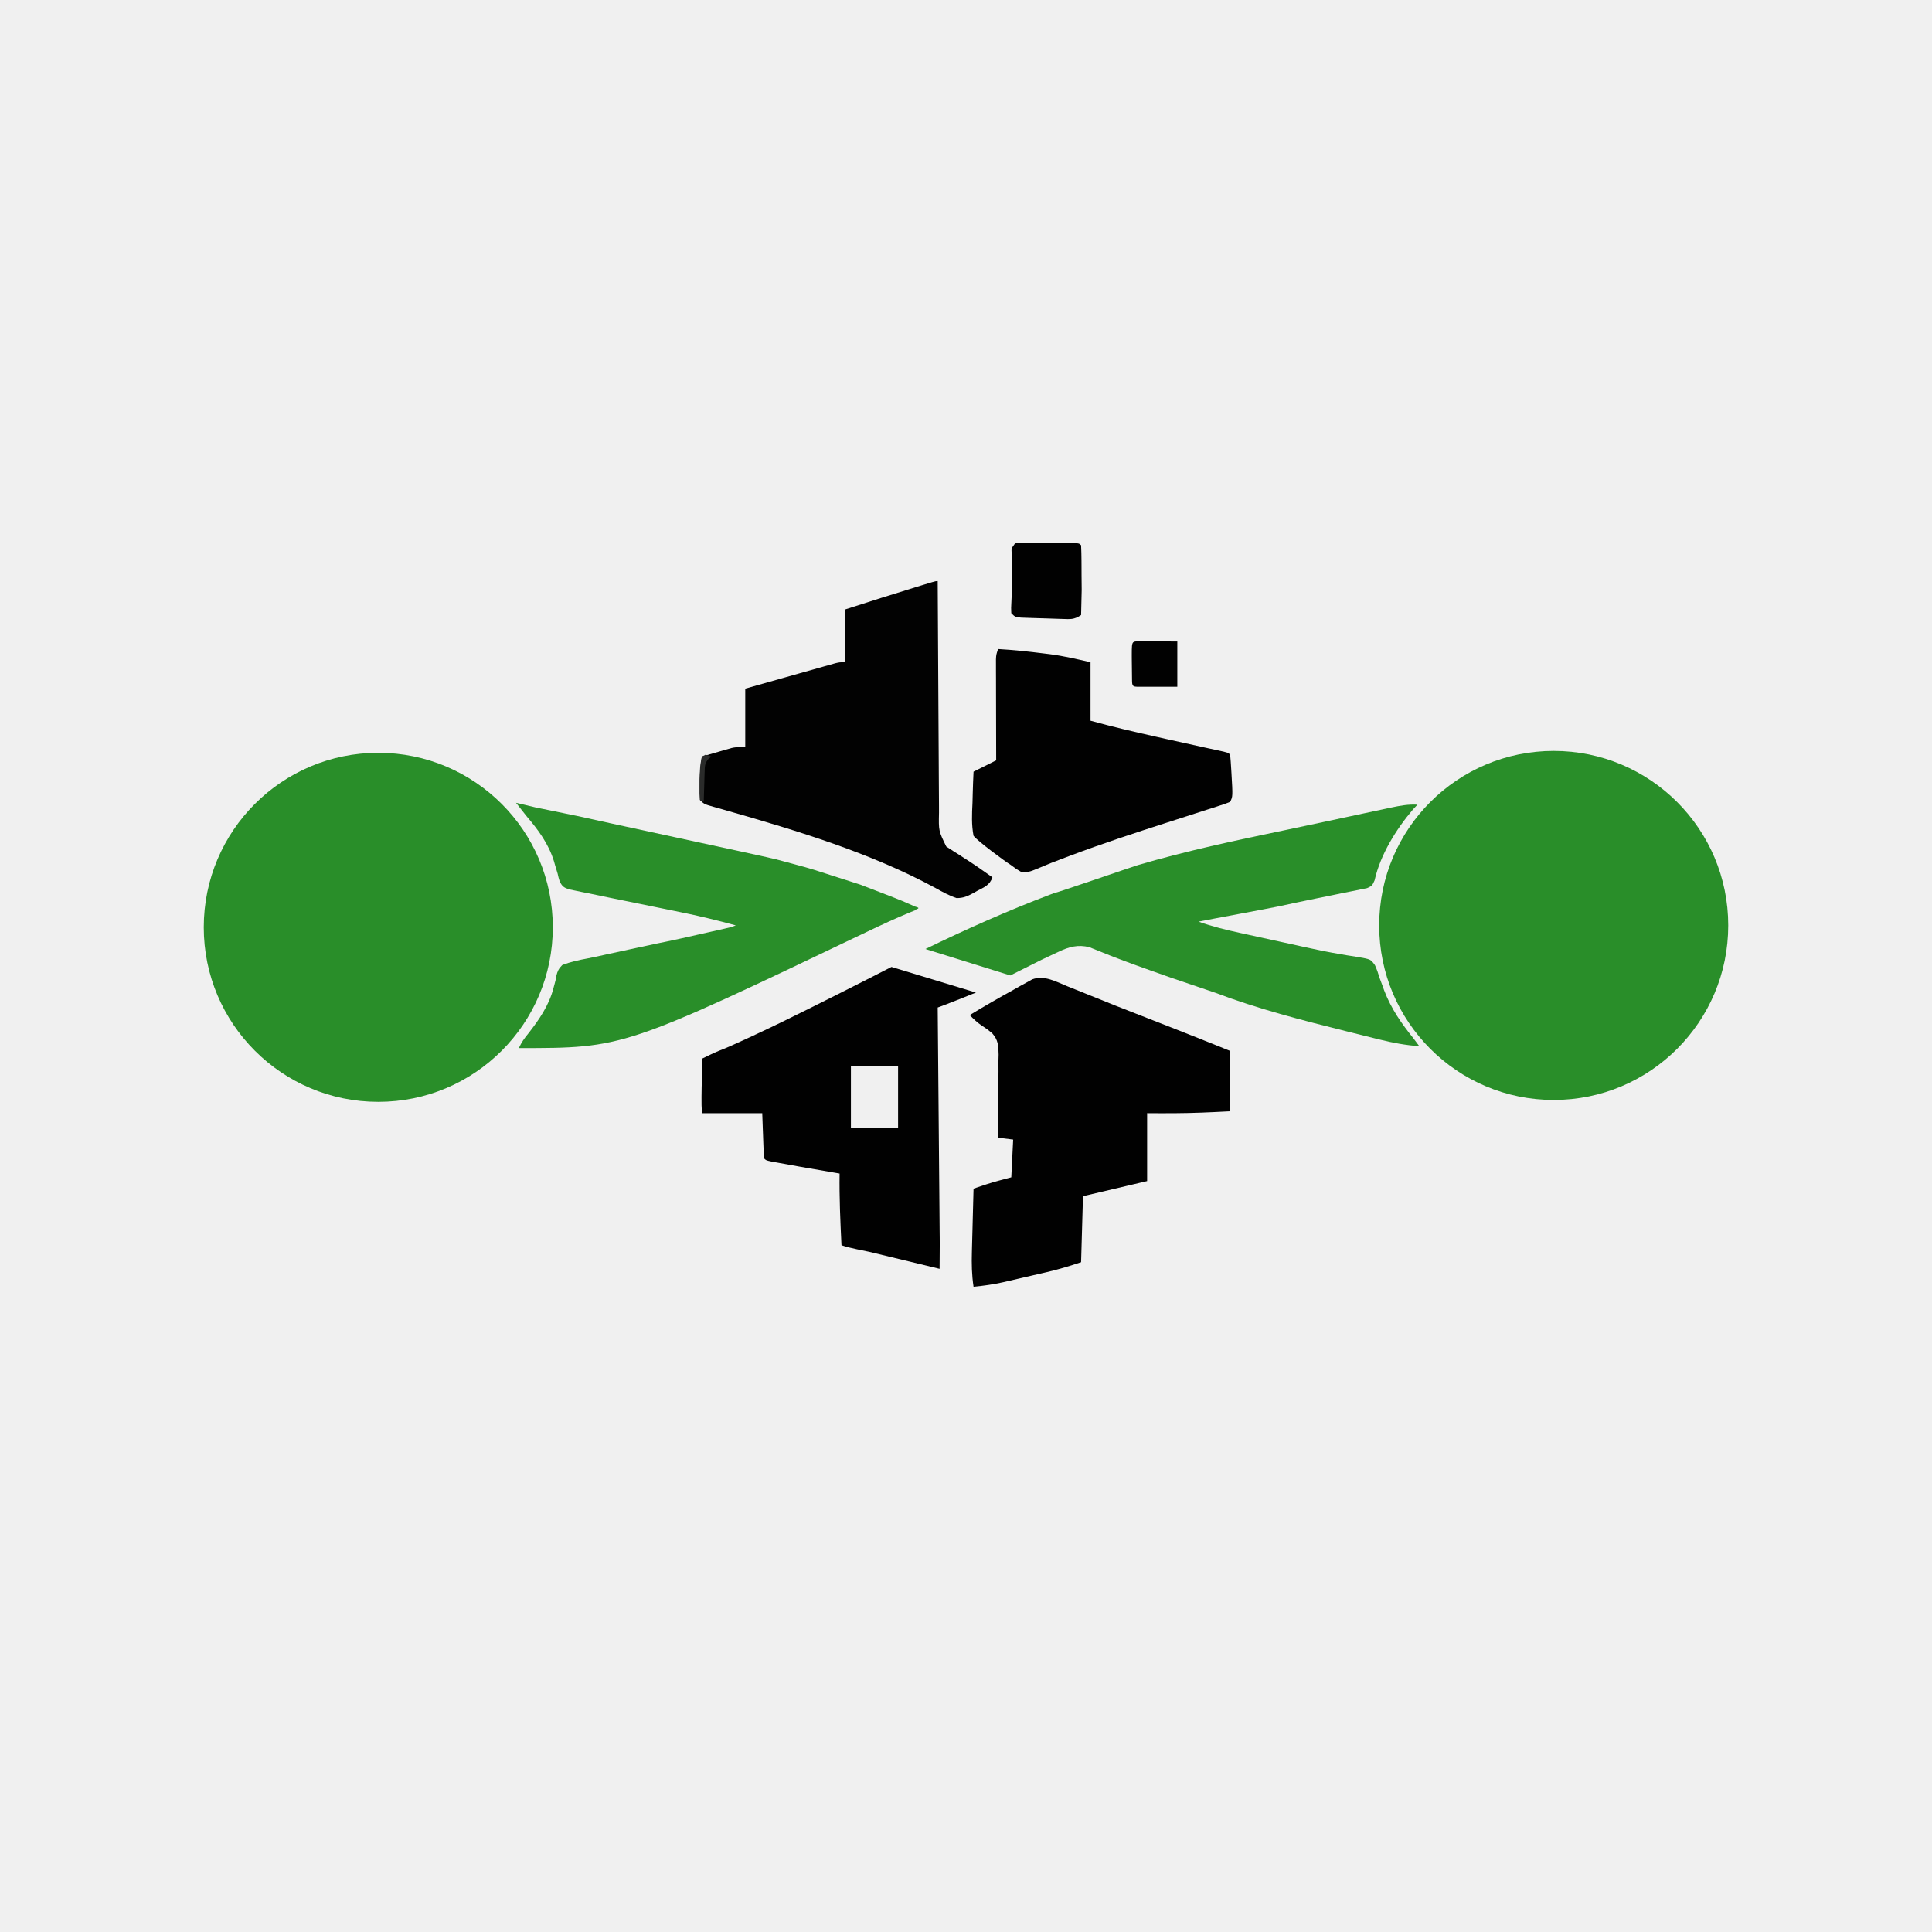
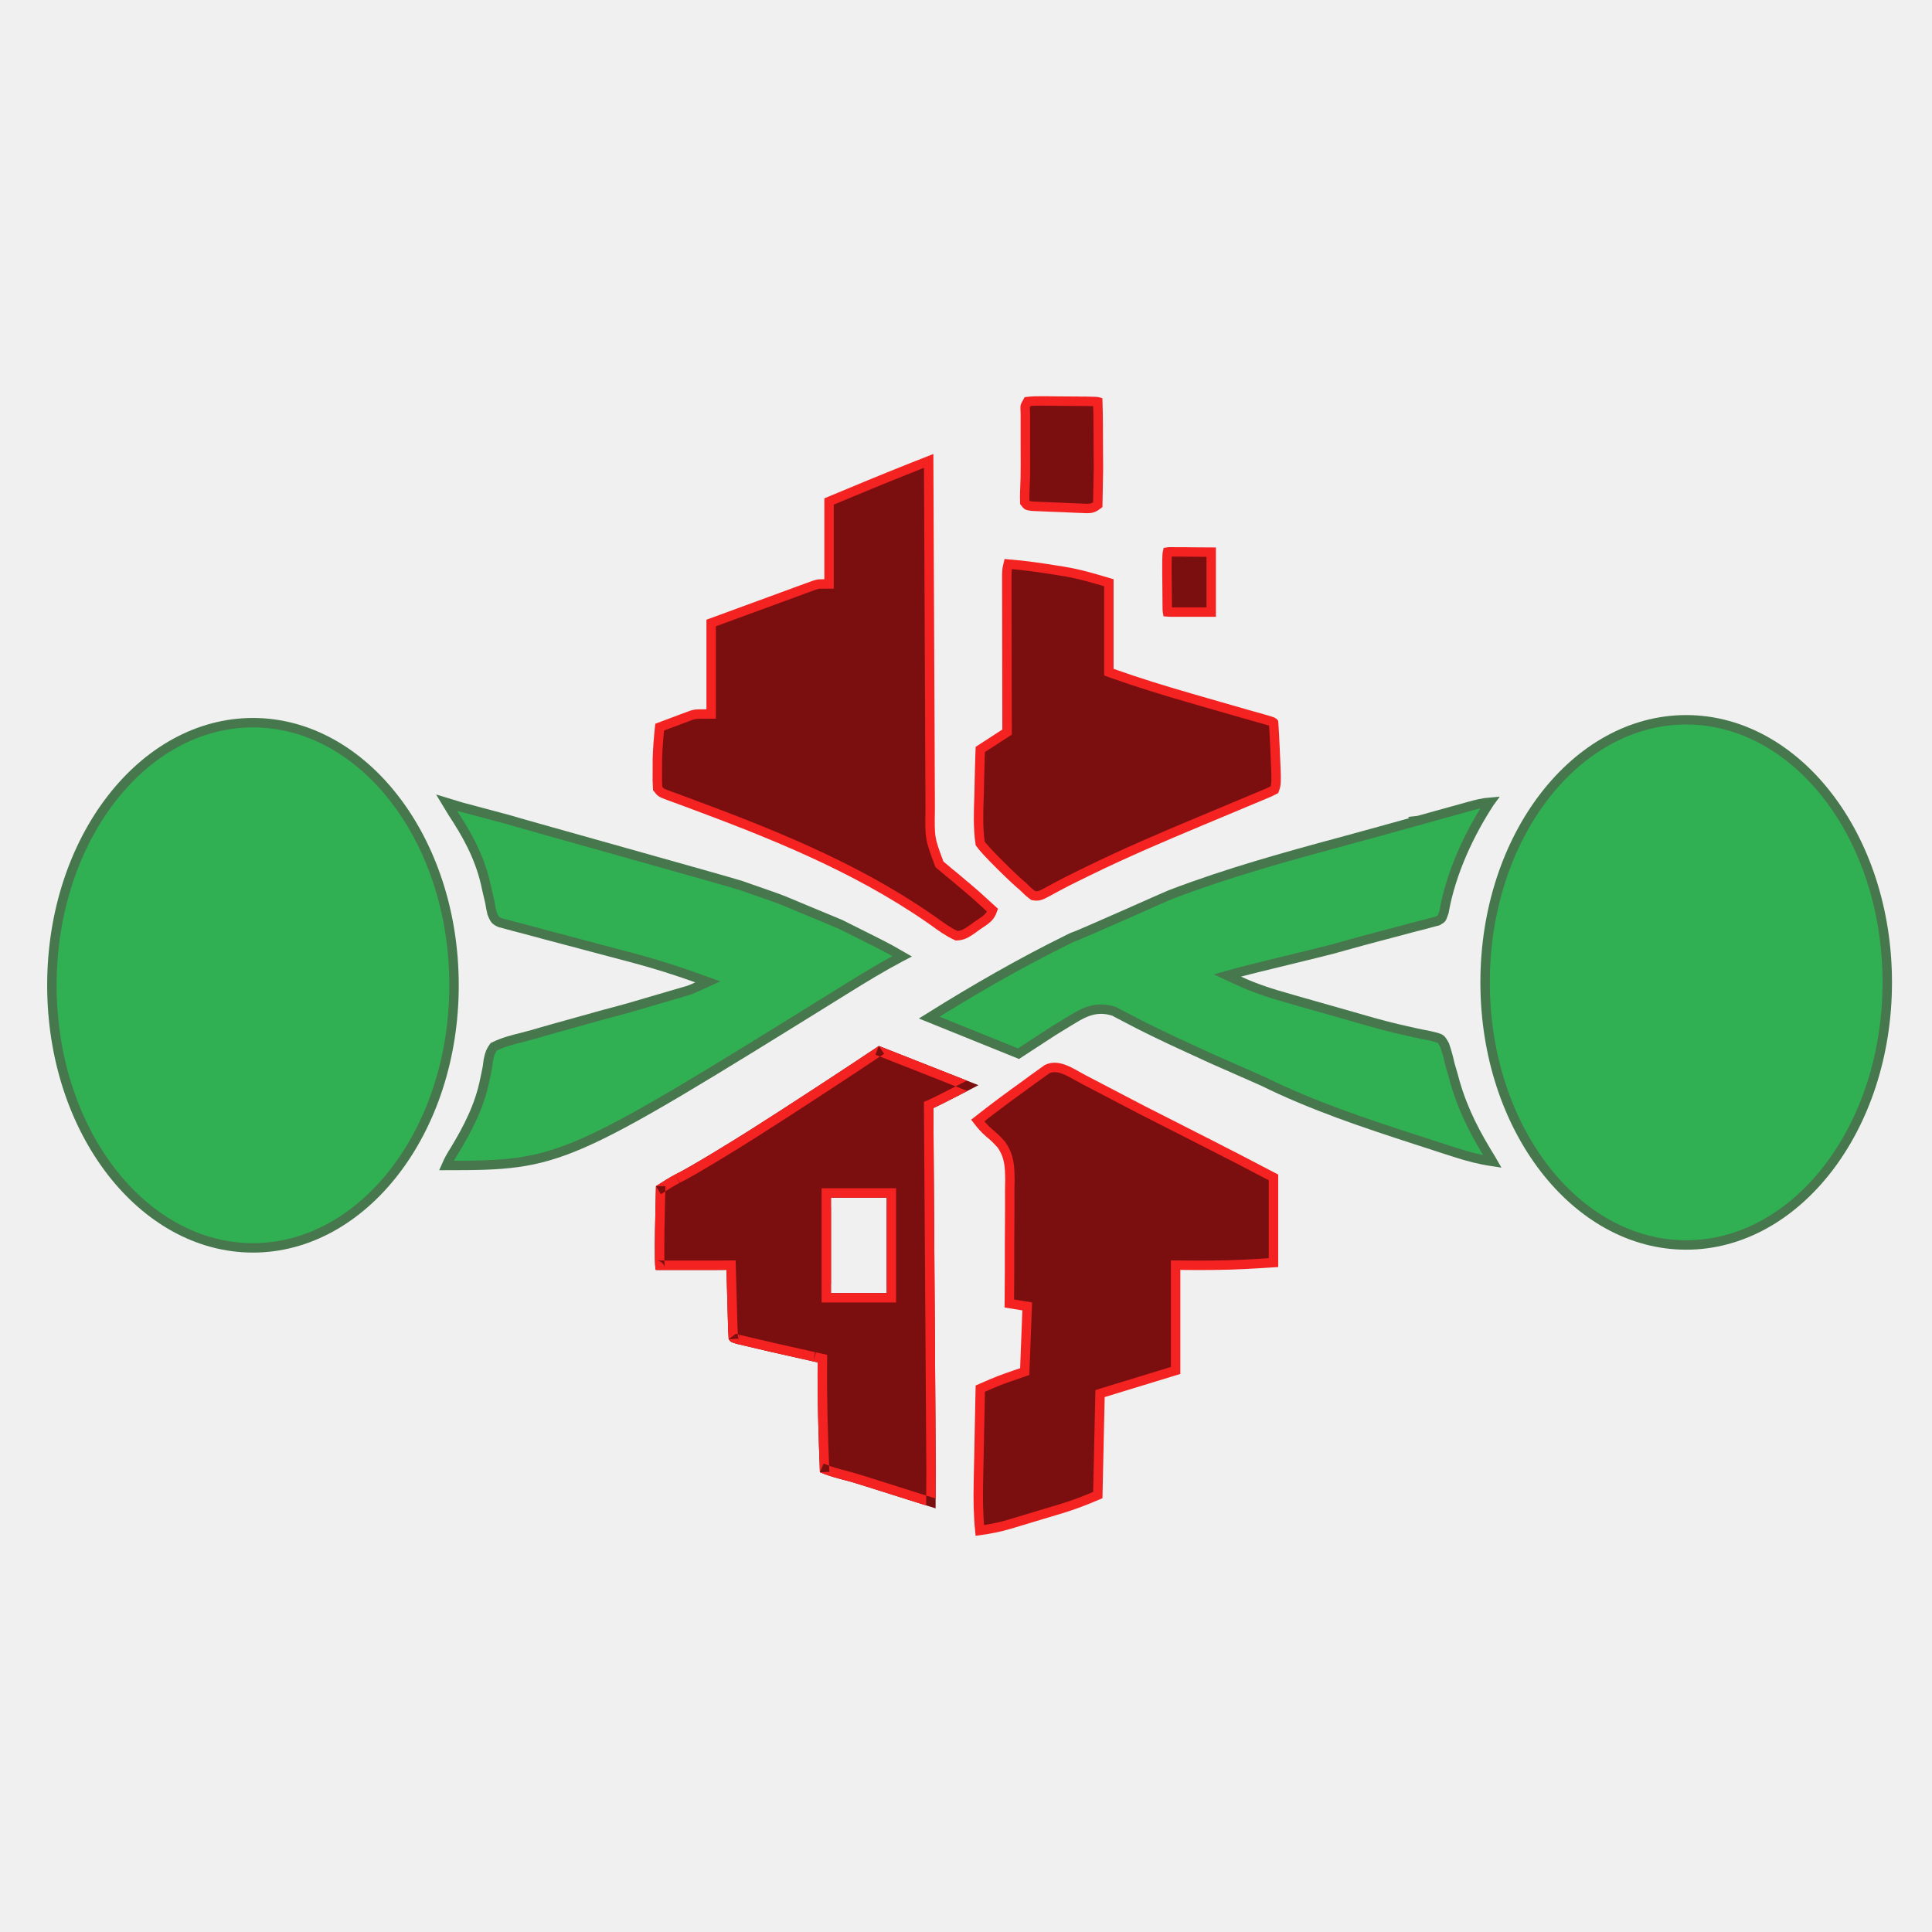
<svg xmlns="http://www.w3.org/2000/svg" width="1024" height="1024" viewBox="0 0 1024 1024" fill="none">
-   <g clip-path="url(#clip0_3_2)">
-     <path d="M497 308C497.005 309.011 497.005 309.011 497.01 310.042C497.091 326.451 497.183 342.86 497.288 359.269C497.338 367.205 497.384 375.14 497.422 383.075C497.455 389.993 497.495 396.911 497.543 403.829C497.568 407.491 497.59 411.152 497.603 414.814C497.619 418.906 497.649 422.997 497.681 427.088C497.683 428.297 497.686 429.506 497.688 430.752C497.477 440.359 497.477 440.359 501.537 448.693C502.133 449.073 502.73 449.453 503.344 449.844C504.009 450.282 504.674 450.721 505.359 451.173C506.066 451.611 506.772 452.049 507.5 452.5C508.948 453.444 510.396 454.388 511.844 455.332C512.551 455.784 513.259 456.236 513.988 456.702C516.71 458.458 519.357 460.315 522 462.188C522.784 462.738 523.568 463.288 524.375 463.855C524.911 464.233 525.448 464.611 526 465C524.584 469.247 521.562 470.26 517.813 472.25C517.152 472.626 516.491 473.003 515.811 473.391C512.698 475.062 510.602 475.998 507.027 476.008C502.979 474.66 499.458 472.714 495.75 470.625C461.444 452.034 422.593 440.295 385.159 429.608C383.985 429.272 383.985 429.272 382.787 428.928C381.292 428.502 379.796 428.081 378.298 427.667C373.22 426.22 373.22 426.22 371 424C370.77 420.805 370.77 420.805 370.813 416.875C370.819 415.594 370.825 414.312 370.832 412.992C371.003 408.928 371.44 405.025 372 401C374.894 400.159 377.79 399.327 380.688 398.5C381.912 398.142 381.912 398.142 383.162 397.777C383.958 397.552 384.754 397.326 385.574 397.094C386.302 396.884 387.03 396.675 387.78 396.459C390 396 390 396 395 396C395 385.77 395 375.54 395 365C402.065 363.003 409.13 361.008 416.198 359.019C418.603 358.341 421.007 357.662 423.411 356.981C426.863 356.005 430.316 355.033 433.77 354.062C434.848 353.756 435.926 353.45 437.037 353.135C438.038 352.854 439.038 352.574 440.07 352.285C440.951 352.036 441.833 351.788 442.741 351.531C445 351 445 351 448 351C448 341.76 448 332.52 448 323C460.646 318.928 473.292 314.872 486 311C486.99 310.698 487.98 310.395 489 310.084C489.908 309.809 490.815 309.533 491.75 309.25C492.549 309.008 493.348 308.765 494.172 308.516C496 308 496 308 497 308Z" fill="#020202" />
-     <path d="M568.435 523.829L565.641 522.711C559.661 520.279 553.496 516.706 547.091 519.076L544.078 520.754L540.719 522.596L537.25 524.562C529.403 528.885 521.647 533.332 514 538C516.066 540.197 518.027 542.018 520.536 543.706L520.536 543.706C523.231 545.462 523.231 545.462 525.834 547.595C529.091 551.212 529.199 554.239 529.285 558.987L529.195 562.375C529.22 566.001 529.233 569.622 529.182 573.248C529.144 575.763 529.124 578.279 529.122 580.795C529.141 587.545 529.121 594.292 529.029 601.042L529 603L537 604L536 624C531.547 625.184 527.091 626.316 522.71 627.749L520.295 628.559C518.863 629.039 517.431 629.519 516 630C515.86 635.083 515.724 640.166 515.596 645.25C515.544 647.333 515.491 649.417 515.438 651.5C515.353 654.556 515.269 657.612 515.193 660.669L515.121 663.594C514.937 669.864 515.059 675.79 516 682C521.344 681.487 526.501 680.779 531.735 679.591L534.094 679.039C535.801 678.646 537.508 678.253 539.215 677.859C541.86 677.241 544.505 676.624 547.153 676.017C548.898 675.617 550.642 675.216 552.386 674.812L554.906 674.227C561.097 672.809 566.94 671.02 573 669L574 634L608 626V590C617.739 590.071 627.445 590.082 637.177 589.691L640.125 589.562L643.014 589.444L645.695 589.316C648.241 589.197 645.695 589.316 652 589V557C650.927 556.575 635.237 550.26 634.195 549.848L630.738 548.494C628.338 547.543 625.936 546.592 623.535 545.643C621.785 544.957 593.18 533.766 591.465 533.094C589.652 532.358 587.838 531.627 586.022 530.9C583.096 529.729 580.173 528.553 577.25 527.375C574.313 526.189 571.376 525.005 568.435 523.829Z" fill="#010101" />
-     <circle cx="823.5" cy="490.5" r="92.5" fill="#298E29" />
-     <circle cx="200.5" cy="491.5" r="92.5" fill="#298E29" />
-     <path d="M728.567 466.603C731.615 453.051 739.919 439.609 748.827 429.125L751.265 426.5C746.408 426.21 742.045 427.032 737.324 428.023L734.179 428.703C730.669 429.445 727.16 430.19 723.652 430.942C721.129 431.484 718.606 432.024 716.083 432.562L714.398 432.921L714.371 432.927C710.352 433.784 706.332 434.64 702.314 435.501C695.104 437.045 687.894 438.582 680.675 440.085C654.575 445.507 628.636 451.014 603.05 458.539C599.834 459.493 561.709 472.728 558.435 473.458L556.515 474.187C534.009 482.72 512.097 492.497 490.5 503L535.5 517C537.061 516.275 550.517 509.415 552.077 508.687C554.32 507.623 556.562 506.559 558.813 505.513L560.909 504.543C566.484 501.856 571.262 500.503 577.447 502.044L579.347 502.828L581.622 503.736C590.855 507.549 600.228 510.972 609.642 514.306C611.183 514.849 612.724 515.393 614.265 515.937L614.326 515.96L614.333 515.962C616.549 516.75 618.764 517.538 620.982 518.32C621.694 518.571 643.441 525.932 644.132 526.175C666.666 534.732 690.202 540.757 713.565 546.58L717.265 547.5C720.786 548.385 724.307 549.269 727.832 550.14L731.077 550.937C738.141 552.702 744.995 553.979 752.265 554.5C751.268 553.164 750.267 551.831 749.265 550.5C742.793 542.446 737.347 534.648 733.64 524.937L732.538 521.871L731.265 518.5C730.567 516.08 729.783 513.848 728.744 511.552C726.498 508.437 726.498 508.437 719.928 507.268C717.857 506.982 715.791 506.657 713.731 506.301L710.377 505.712C704.253 504.698 698.206 503.457 692.145 502.122C689.594 501.554 687.042 500.991 684.49 500.432L680.622 499.586C676.693 498.723 672.764 497.86 668.833 497.006C666.209 496.436 663.586 495.862 660.963 495.287L657.206 494.461C649.723 492.84 642.482 491.071 635.265 488.5C639.991 487.487 672.718 481.472 677.444 480.457C684.027 479.039 690.61 477.622 697.211 476.291C700.706 475.59 704.2 474.882 707.69 474.158C709.256 473.832 710.823 473.509 712.39 473.187L712.47 473.172L712.473 473.172C714.663 472.75 716.853 472.33 719.036 471.872L721.022 471.449L724.558 470.741C727.265 469.5 727.265 469.5 728.567 466.603Z" fill="#298E29" />
-     <path d="M283.679 427.91C282.646 427.702 274.502 425.702 273.5 425.5C274.827 427.172 277.662 430.837 279 432.5C285.24 439.789 290.772 447.243 293.628 456.546L294.246 458.715C294.69 460.163 295.129 461.612 295.562 463.062C296.03 465.157 296.03 465.157 296.629 467.129C297.956 469.761 298.73 470.407 301.565 471.38L304.74 472.023L308.29 472.765L312 473.5C315.563 474.246 319.126 474.992 322.693 475.719C324.641 476.114 326.589 476.51 328.537 476.907C334.198 478.066 339.86 479.224 345.523 480.374C349.06 481.092 352.596 481.811 356.131 482.535C357.491 482.814 358.851 483.093 360.211 483.371C370.257 485.399 380.127 487.765 390 490.5C387.008 491.546 387.008 491.546 383.893 492.24L380.102 493.094C378.721 493.405 377.341 493.716 375.961 494.027C373.793 494.514 371.625 495 369.457 495.489C364.162 496.684 358.875 497.921 353.553 498.993C349.935 499.711 349.935 499.711 338.189 502.236C336.522 502.595 334.855 502.954 333.188 503.312C329.149 504.175 325.109 505.031 321.079 505.931C317.943 506.636 314.813 507.345 311.656 507.947C306.958 508.825 302.453 509.738 298 511.5C296.119 513.384 295.534 514.629 294.867 517.186C294.528 519.403 294.528 519.403 293.912 521.65L293.277 523.961C290.994 532.786 285.696 540.514 280.125 547.625C278.006 550.158 276.378 552.491 275 555.5C330.585 555.5 330.585 555.5 459.454 493.914C467.211 490.197 474.96 486.585 482.927 483.332L485 482.5C485 481.82 489 481.5 485 480.5C483.424 479.803 481.847 479.106 480.268 478.416L478.312 477.562C475.889 476.487 458.542 469.889 456.074 468.909L454.119 468.279L452.076 467.622C450.609 467.149 449.142 466.678 447.675 466.209C445.304 465.453 442.933 464.696 440.562 463.938C438.196 463.173 435.83 462.409 433.461 461.655L431.191 460.934C426.965 459.555 415.5 456.643 411.5 455.5C408 454.5 309.568 433.421 306.035 432.502C304.047 432.095 302.059 431.687 300.072 431.277C296.896 430.62 293.719 429.967 290.541 429.318L287.035 428.605L283.679 427.91Z" fill="#298E29" />
-     <path d="M553.5 346.375C545.345 345.345 537.209 344.457 529 344C528 347 528 347 527.88 349.487L527.887 352.481L527.887 355.878L527.902 359.543C527.907 363.413 527.912 367.282 527.925 371.152C527.936 374.518 527.943 377.885 527.948 381.251C527.957 386.803 527.968 392.355 527.984 397.907L528 403L516 409C515.814 412.915 515.659 416.826 515.561 420.744C515.524 422.35 515.483 423.956 515.438 425.562L515.436 425.597C515.147 431.508 514.871 437.163 516 443C518.003 445.718 532.932 456.776 535.813 458.5C538.395 460.469 538.395 460.469 541 462C544.391 462.577 546.058 461.975 549.261 460.631L549.262 460.631C557.163 457.333 557.163 457.333 565.176 454.31L567.223 453.539C584.047 447.199 601.083 441.592 618.198 436.094L618.349 436.046C623.601 434.359 628.852 432.673 634.099 430.971C636.219 430.282 638.34 429.596 640.464 428.919L642.492 428.273L646.244 427.056C649.552 425.995 649.552 425.995 652 425C653.419 422.162 653.419 422.162 652.693 409.746L652.563 407.625C652.424 405.072 652.24 402.547 652 400C650.888 398.888 650.888 398.888 645.539 397.719C643.947 397.379 642.356 397.035 640.765 396.688L638.236 396.137C628.079 393.913 628.079 393.913 617.932 391.645C616.225 391.263 614.519 390.881 612.813 390.5C601.132 387.907 589.54 385.168 578 382V351C570.601 349.292 563.771 347.685 556.336 346.72L553.5 346.375Z" fill="#010101" />
-     <path d="M545.598 287.672C542.986 287.628 540.613 287.72 538 288C536 291 536 290 536.229 294C536.157 295.331 536.298 313.872 536.229 315.164L536.059 318.891C535.881 322.298 535.881 322.298 536 325C538 327 538 327 541.117 327.351L545.09 327.484C546.528 327.534 547.966 327.582 549.404 327.629C551.674 327.688 553.943 327.75 556.212 327.833C557.692 327.889 559.172 327.94 560.652 327.985L562.777 328.047C567.294 328.183 569.213 328.525 573 326C572.996 324.325 573.319 314.396 573.313 312.721C573.281 310.072 573.25 307.423 573.24 304.774C573.236 303.046 573.23 301.319 573.22 299.591L573.203 297.121C573.189 294.404 573.126 291.716 573 289C571.883 287.883 571.883 287.883 566.754 287.81L564.535 287.797C562.998 287.785 561.461 287.775 559.924 287.766C557.49 287.76 555.056 287.75 552.622 287.719C551.038 287.698 549.453 287.684 547.869 287.678L545.598 287.672Z" fill="#010101" />
-     <path fill-rule="evenodd" clip-rule="evenodd" d="M603.225 339.886L606.129 339.902L608.951 339.91L612.562 339.938L624 340V364C614.579 364 606.5 364 603.5 364C600.5 364 600.001 363.831 600 360.5C599.999 357.119 599.873 350.171 599.875 349.75L599.863 347.242C599.871 342.741 599.873 341.06 600.698 340.39C601.19 339.99 601.974 339.95 603.225 339.886Z" fill="#010101" />
-     <path d="M374 400C374.99 400.33 375.98 400.66 377 401C376.516 401.394 376.031 401.788 375.532 402.195C373.558 404.521 373.58 405.864 373.488 408.887C373.435 410.293 373.435 410.293 373.381 411.729C373.358 412.705 373.336 413.681 373.313 414.688C373.278 415.676 373.244 416.664 373.209 417.682C373.127 420.121 373.057 422.56 373 425C372.34 424.67 371.68 424.34 371 424C370.801 406.996 370.801 406.996 372 401C372.66 400.67 373.32 400.34 374 400Z" fill="#2A2B2A" />
-     <path d="M443 464C447 465 447 465 447 465L443 464Z" fill="#222322" />
-     <path d="M382 448C386 449 386 449 386 449L382 448Z" fill="#212120" />
-     <path d="M614 338C618 339 618 339 618 339L614 338Z" fill="#363536" />
-     <path d="M634 526C637 527 637 527 637 527L634 526Z" fill="#222221" />
-     <path d="M417 456C420 457 420 457 420 457L417 456Z" fill="#232423" />
-     <path d="M434 621C436 622 436 622 436 622L434 621Z" fill="#272627" />
-     <path d="M635 590C637 591 637 591 637 591L635 590Z" fill="#2A292A" />
-     <path d="M827 582C829 583 829 583 829 583L827 582Z" fill="#333132" />
-     <path d="M472 574C474 575 474 575 474 575L472 574Z" fill="#232223" />
-     <path d="M368 565C370 566 370 566 370 566L368 565Z" fill="#2D2D2D" />
-     <path d="M659 534C661 535 661 535 661 535L659 534Z" fill="#252324" />
-     <path d="M649 531C651 532 651 532 651 532L649 531Z" fill="#222321" />
-     <path d="M590 531C592 532 592 532 592 532L590 531Z" fill="#222221" />
-     <path d="M584 529C586 530 586 530 586 530L584 529Z" fill="#222423" />
-     <path d="M526 528C528 529 528 529 528 529L526 528Z" fill="#232323" />
-     <path d="M448 520C450 521 450 521 450 521L448 520Z" fill="#201F20" />
-     <path d="M353 496C355 497 355 497 355 497L353 496Z" fill="#232421" />
-     <path d="M520 488C522 489 522 489 522 489L520 488Z" fill="#232224" />
-     <path d="M659 486C661 487 661 487 661 487L659 486Z" fill="#212121" />
-     <path d="M536 481C538 482 538 482 538 482L536 481Z" fill="#202220" />
-     <path d="M640 448C642 449 642 449 642 449L640 448Z" fill="#252525" />
-     <path d="M344 440C346 441 346 441 346 441L344 440Z" fill="#252423" />
-     <path d="M306 432C308 433 308 433 308 433L306 432Z" fill="#2A2929" />
-     <path d="M605 387C607 388 607 388 607 388L605 387Z" fill="#232123" />
-     <path d="M517.265 526.075C514.8 527.078 499.542 533.168 497 534L497.019 536.032C497.166 552.349 497.308 568.666 497.443 584.982C497.509 592.873 497.576 600.764 497.648 608.654C497.711 615.532 497.77 622.409 497.825 629.286C497.854 632.928 497.886 636.569 497.921 640.211C497.96 644.276 497.991 648.342 498.021 652.407L498.061 656.064L498.082 659.426C498.09 660.389 497.991 671.509 498 672.5C495.696 672.017 462.972 663.954 460.666 663.479C459.19 663.172 457.714 662.866 456.238 662.559L454.165 662.129C451.376 661.542 448.707 660.902 446 660C445.379 647.327 444.82 634.69 445 622L443.143 621.681L443.14 621.68H443.135C422.55 618.133 422.549 618.132 412.625 616.312L408.789 615.613C406 615 406 615 405 614C404.842 612.221 404.749 610.437 404.684 608.652L404.557 605.381L404.437 601.938L404.307 598.482C404.2 595.655 404.098 592.828 404 590L401.816 590.017C398.524 590.038 375.609 590.004 372.315 590.017C371.182 590.025 372.315 563 372.315 561C375.5 559.5 378.002 558.155 381.062 556.938C387.037 554.783 407.804 544.919 413.5 542.125L415.615 541.095C430.914 533.64 457.374 520.298 472.5 512.5L517.265 526.075ZM451 565V598H476V565H451Z" fill="#010101" />
-   </g>
-   <defs>
-     <clipPath id="clip0_3_2">
-       <rect width="1024" height="1024" fill="white" />
-     </clipPath>
-   </defs>
+   <path d="M893.71 381.503C952.002 381.503 1000.29 443.17 1000.29 520.684C1000.29 598.198 952.001 659.864 893.71 659.864C835.419 659.864 787.135 598.198 787.135 520.684C787.135 443.17 835.419 381.503 893.71 381.503Z" fill="#30B053" stroke="#47774C" stroke-width="5" />
+   <path d="M134.075 383.035C192.366 383.035 240.65 444.701 240.65 522.216C240.65 599.73 192.366 661.395 134.075 661.395C75.784 661.395 27.5 599.73 27.5 522.216C27.5 444.701 75.784 383.035 134.075 383.035Z" fill="#30B053" stroke="#47774C" stroke-width="5" />
+   <path d="M789.623 425.223L789.593 425.265L789.564 425.308C778.973 441.499 769.04 462.323 765.34 483.444C764.559 485.696 764.312 486.314 764.02 486.706C763.804 486.995 763.537 487.203 762.057 488.09L758.24 489.084L758.222 489.089L758.204 489.094L755.861 489.741C753.319 490.433 750.767 491.071 748.182 491.716H748.181L748.179 491.717L748.084 491.741L748.047 491.75L742.499 493.239C738.391 494.344 734.278 495.427 730.161 496.499L730.157 496.5C724.302 498.035 718.461 499.642 712.633 501.266L706.811 502.893C704.076 503.656 693.099 506.332 682.021 509.033C671.017 511.715 659.913 514.422 657.074 515.212L650.527 517.036L656.695 519.889C665.382 523.909 674.066 526.659 682.932 529.154V529.155L687.362 530.419H687.363C690.457 531.301 693.552 532.18 696.648 533.054C701.28 534.362 705.911 535.682 710.544 537.004L710.547 537.005L715.106 538.299V538.3C718.113 539.156 721.118 540.018 724.123 540.886L724.129 540.887C731.303 542.941 738.493 544.858 745.791 546.427L749.715 547.323L749.724 547.325C752.158 547.871 754.603 548.369 757.057 548.812C758.999 549.261 760.363 549.577 761.406 549.878C762.453 550.18 762.999 550.42 763.354 550.644C763.984 551.042 764.346 551.55 765.681 553.949C766.834 557.286 767.716 560.549 768.507 564.112L768.524 564.191L768.547 564.269L770.048 569.432L771.338 574.097L771.35 574.136C775.81 589.309 782.356 601.466 790.035 613.882C790.372 614.464 790.707 615.047 791.044 615.629C784.472 614.66 778.087 613.014 771.498 610.876L771.486 610.872L767.659 609.651H767.658C763.51 608.319 759.364 606.968 755.214 605.613L755.207 605.611L750.846 604.202H750.847C723.289 595.28 695.696 586.099 669.308 573.084L669.274 573.069L669.242 573.053L655.568 567.027L641.943 561.022C639.334 559.826 636.726 558.621 634.115 557.415L634.106 557.411L634.103 557.41L634.029 557.375L634.024 557.373L628.573 554.873H628.572C617.486 549.774 606.49 544.558 595.672 538.754L595.656 538.745L595.641 538.738L592.987 537.363H592.988L590.749 536.162L590.551 536.056L590.337 535.987L589.562 535.749C581.621 533.454 575.378 535.924 568.777 540.05L566.306 541.536L566.303 541.538C563.636 543.147 560.982 544.783 558.339 546.412C557.337 547.022 552.872 549.953 548.506 552.818C545.019 555.106 541.596 557.35 539.85 558.474L492.511 539.344C516.585 524.277 540.983 510.255 565.988 497.941L565.99 497.94L568.083 496.906C568.776 496.679 569.932 496.22 571.316 495.648C572.94 494.976 575.042 494.081 577.455 493.038C582.282 490.953 588.391 488.265 594.489 485.57C606.756 480.148 618.834 474.764 620.655 474.062C650.691 462.588 681.163 454.183 711.944 445.877H711.945C718.336 444.149 724.721 442.392 731.101 440.622L737.479 438.851C742.222 437.532 746.966 436.218 751.712 434.905L751.711 434.904L751.724 434.902L751.726 434.901L753.712 434.351H753.713C756.689 433.526 759.665 432.698 762.641 431.868L762.642 431.869C766.773 430.718 770.908 429.578 775.046 428.441L775.06 428.438L778.769 427.396L778.768 427.395C782.639 426.339 786.126 425.469 789.657 425.174L789.623 425.223Z" fill="#30B053" stroke="#47774C" stroke-width="5" />
+   <path d="M236.679 425.44C239.218 426.234 241.822 427.047 242.509 427.229V427.23L246.467 428.295L246.478 428.298L250.61 429.389V429.39C252.482 429.886 254.354 430.384 256.225 430.883L261.842 432.387C264.18 433.014 266.519 433.638 268.856 434.26C271.914 435.235 301.575 443.549 331.041 451.823C346.068 456.042 361.092 460.264 372.616 463.528C384.24 466.819 392.106 469.081 393.014 469.418C397.96 471.254 411.187 475.604 416.129 477.699L416.15 477.708L418.826 478.812C421.613 479.965 424.397 481.132 427.187 482.303L427.194 482.307C429.99 483.47 432.787 484.628 435.583 485.787V485.788C437.311 486.505 439.038 487.225 440.764 487.948L440.767 487.949L443.177 488.955L445.402 489.886C448.784 491.622 468.649 501.436 471.42 503.034L471.427 503.038L471.435 503.042L473.74 504.348V504.349C475.209 505.183 476.676 506.023 478.145 506.867L476.954 507.488L476.946 507.493L476.938 507.497C467.466 512.52 458.27 518.089 449.113 523.789C373.034 571.015 335.25 594.46 308.277 606.158C282.615 617.287 266.898 617.724 236.59 617.741C237.845 614.849 239.296 612.29 241.07 609.535L241.109 609.472C247.711 598.525 254.14 586.395 256.924 572.452L257.672 568.914V568.912C258.405 565.437 258.423 565.325 258.82 561.963C259.197 560.097 259.525 558.853 259.972 557.771C260.363 556.826 260.875 555.93 261.689 554.823C266.492 552.435 271.392 551.134 276.738 549.836L276.75 549.833C280.344 548.943 283.902 547.904 287.405 546.881L287.404 546.88L287.958 546.72C292.692 545.346 297.438 544.041 302.208 542.717L302.212 542.716C304.178 542.167 306.144 541.618 308.11 541.068L308.109 541.067C321.965 537.198 321.94 537.206 326.178 536.113L326.187 536.111C330.928 534.87 335.653 533.484 340.339 532.101L345.01 530.724C347.565 529.976 350.12 529.232 352.677 528.487L352.679 528.486C354.307 528.01 355.933 527.532 357.56 527.055L357.561 527.056L362.032 525.749L362.031 525.748C365.815 524.652 365.93 524.61 369.565 522.959L375.169 520.416L369.378 518.332C358.399 514.381 347.422 510.929 336.271 507.938L334.039 507.346C332.438 506.921 330.838 506.495 329.238 506.069H329.237C325.066 504.959 320.893 503.856 316.722 502.756H316.723C310.048 500.995 303.373 499.222 296.697 497.448H296.696C294.397 496.838 292.097 496.232 289.801 495.626C285.605 494.515 281.412 493.376 277.211 492.233L277.194 492.228L277.177 492.224L272.803 491.098H272.802L268.649 489.971L268.64 489.968L268.631 489.965L265.093 489.034C263.626 488.369 262.994 487.938 262.534 487.425C262.033 486.867 261.56 486.019 260.823 484.141C260.17 481.348 260.168 481.332 259.635 478.235L259.624 478.166L259.608 478.097C259.096 475.871 258.577 473.646 258.052 471.424L257.333 468.142L257.329 468.123L257.324 468.102C253.857 453.439 247.153 441.738 239.749 430.501C238.987 429.271 237.842 427.373 236.679 425.44Z" fill="#30B053" stroke="#47774C" stroke-width="5" />
+   <path d="M492.217 244.295C492.313 269.427 492.421 294.56 492.544 319.692C492.603 331.846 492.658 344 492.702 356.153C492.741 366.75 492.788 377.348 492.845 387.945C492.874 393.552 492.9 399.159 492.916 404.765C492.925 407.9 492.939 411.035 492.955 414.17L493.008 423.572L493.016 429.173C492.894 436.407 492.819 440.345 493.431 444.048C494.047 447.778 495.351 451.228 497.714 457.527L497.948 458.151L498.462 458.576L500.592 460.338C501.365 461 502.139 461.663 502.936 462.346L502.965 462.37L502.994 462.393C503.815 463.055 504.636 463.716 505.481 464.396C507.185 465.838 508.889 467.281 510.592 468.724L510.603 468.733L510.612 468.742C511.447 469.434 512.281 470.126 513.141 470.839C516.299 473.487 519.379 476.294 522.492 479.158L522.5 479.165C523.424 480.008 524.348 480.851 525.3 481.72C525.551 481.949 525.802 482.179 526.055 482.41C525.359 484.389 524.443 485.648 523.377 486.669C521.918 488.066 520.263 488.993 517.827 490.672L517.793 490.696L517.76 490.721C516.988 491.291 516.216 491.861 515.422 492.449C512.059 494.793 510.139 495.86 507.035 495.974C502.755 494.046 498.942 491.322 494.707 488.224L494.688 488.211L494.67 488.197L492.756 486.86C452.483 458.951 407.142 441.185 363.695 425.074H363.696C362.311 424.558 362.311 424.559 360.898 424.032L360.895 424.03L358.237 423.054C357.351 422.73 356.464 422.409 355.576 422.091C352.464 420.939 351.311 420.494 350.533 419.986C349.963 419.614 349.589 419.205 348.581 417.909C348.356 413.844 348.358 413.572 348.405 407.934H348.406V407.924C348.414 405.978 348.42 404.031 348.428 402.027C348.61 396.408 349.054 390.979 349.632 385.395C352.558 384.294 355.487 383.2 358.419 382.113L358.428 382.11L358.437 382.106C359.873 381.561 359.881 381.559 361.332 381.009C362.271 380.663 363.21 380.317 364.177 379.961V379.962L364.188 379.957C365.007 379.651 365.826 379.344 366.667 379.029C367.905 378.697 368.357 378.585 369.147 378.519C370.081 378.442 371.421 378.44 374.428 378.44H376.928V330.203C384.712 327.345 392.496 324.491 400.281 321.644H400.282C403.119 320.606 405.957 319.565 408.793 318.522L408.792 318.521C412.86 317.026 416.93 315.54 421.002 314.054L421.01 314.051C422.281 313.582 423.553 313.112 424.862 312.629L424.861 312.628C426.038 312.2 427.215 311.773 428.428 311.332L428.434 311.33C429.448 310.958 430.462 310.585 431.506 310.203C432.856 309.791 433.302 309.663 433.821 309.595C434.395 309.519 435.081 309.515 436.925 309.515H439.425V265.792C453.823 259.771 468.206 253.79 482.653 248.072L482.655 248.071C483.823 247.608 484.991 247.145 486.193 246.668L486.192 246.667C487.261 246.246 488.33 245.826 489.431 245.392C490.351 245.03 491.27 244.668 492.217 244.295Z" fill="#7B0F0F" stroke="#F52222" stroke-width="5" />
+   <path d="M555.039 566.62C557.912 565.309 560.798 565.6 564.011 566.817C567.465 568.125 570.677 570.223 574.477 572.231L574.492 572.239L577.788 573.95C581.251 575.75 584.711 577.562 588.174 579.378L588.175 579.379C589.899 580.282 591.624 581.184 593.349 582.084L598.525 584.782C600.663 585.893 602.798 587.011 604.931 588.135L604.946 588.144L604.963 588.152C605.975 588.667 614.915 593.21 623.857 597.755C632.802 602.301 641.749 606.848 642.78 607.372V607.371C645.609 608.824 648.436 610.279 651.264 611.735L651.274 611.741L655.351 613.813C655.998 614.146 660.892 616.703 665.811 619.272C669.422 621.158 673.047 623.048 674.979 624.055V669.213C670.515 669.507 672.52 669.384 669.894 669.543H669.891L666.75 669.737L663.343 669.919H663.335L659.87 670.116C648.476 670.71 637.096 670.693 625.618 670.585L623.095 670.562V726.375L584.771 738.088L583.043 738.617L583.003 740.424L581.859 792.424C575.283 795.238 568.942 797.714 562.274 799.698L562.265 799.7L559.296 800.596C557.242 801.214 555.187 801.828 553.132 802.439L553.131 802.44C551.566 802.906 550.003 803.375 548.44 803.847L543.767 805.263C541.755 805.866 539.742 806.469 537.729 807.07L537.718 807.073L534.957 807.912C529.772 809.441 524.633 810.441 519.321 811.185C518.48 802.737 518.376 794.546 518.572 785.864V785.855L518.657 781.375C518.747 776.697 518.846 772.018 518.945 767.337V767.333L519.132 757.759C519.273 750.508 519.421 743.257 519.574 736.005C520.773 735.483 521.972 734.961 523.171 734.439L523.172 734.438L526 733.205C531.064 731.054 536.211 729.355 541.509 727.526L543.126 726.968L543.191 725.259L544.37 694.625L544.455 692.415L542.273 692.062L534.963 690.874L534.974 690.027V690.024C535.081 679.675 535.106 669.332 535.083 658.989C535.085 655.144 535.109 651.299 535.153 647.455V647.453C535.214 641.9 535.198 636.359 535.169 630.824L535.274 625.635L535.275 625.592V625.549C535.174 618.29 535.078 612.939 530.761 606.71L530.655 606.558L530.527 606.422C527.403 603.097 527.33 603.026 524.089 600.283C521.894 598.363 520.065 596.306 518.21 593.892C526.571 587.319 535.047 581.025 543.622 574.89L543.636 574.879L543.649 574.869L547.708 571.88L551.669 569.059L551.677 569.054L551.684 569.048L555.039 566.62Z" fill="#7B0F0F" stroke="#F52222" stroke-width="5" />
+   <path d="M533.625 309.279L533.617 304.76C533.689 302.833 533.722 302.047 533.859 301.177C533.951 300.591 534.093 299.96 534.345 298.948C543.213 299.676 552.036 300.939 560.924 302.397L560.932 302.398L560.939 302.4L564.283 302.928V302.927C572.273 304.276 579.668 306.461 587.719 308.875V356.26L589.379 356.851C603.053 361.726 616.775 365.937 630.573 369.916V369.917L636.609 371.67C648.579 375.145 648.583 375.147 660.565 378.554H660.567L663.549 379.4H663.55C665.429 379.932 667.31 380.459 669.192 380.981C672.456 381.908 673.774 382.291 674.501 382.625C674.772 382.749 674.852 382.821 674.905 382.871C674.944 382.908 674.985 382.952 675.037 383.013C675.292 386.628 675.493 390.219 675.645 393.85V393.864L675.799 397.113C676.23 406.685 676.436 411.299 676.338 414.091C676.291 415.438 676.174 416.26 676.004 416.955C675.879 417.468 675.715 417.95 675.479 418.584C673.475 419.638 673.155 419.773 669.73 421.2L669.721 421.204L665.297 423.068L662.92 424.052C661.664 424.571 660.409 425.095 659.156 425.62L655.4 427.2C649.214 429.807 643.022 432.39 636.824 434.974L636.657 435.044L636.656 435.045C616.468 443.469 596.321 452.081 576.411 461.826L573.997 463.008H573.996C566.887 466.491 565.092 467.371 560.697 469.731L555.14 472.736L555.134 472.74C553.207 473.79 552.035 474.378 550.919 474.666C550.021 474.897 549.06 474.953 547.651 474.694C545.128 472.768 545.048 472.682 542.232 469.893L542.124 469.788L542.006 469.696C540.447 468.484 535.304 463.7 530.164 458.596C527.618 456.068 525.12 453.507 523.119 451.331C521.326 449.379 520.086 447.899 519.508 447.05C518.303 438.556 518.607 430.277 518.943 421.367L518.945 421.314V421.295L518.946 421.274C518.999 418.812 519.048 416.351 519.091 413.888C519.199 408.338 519.364 402.792 519.562 397.239L532.621 388.759L533.763 388.017L533.76 386.656L533.74 378.855C533.721 370.352 533.708 361.85 533.698 353.346L533.67 337.875C533.656 331.95 533.65 326.024 533.645 320.097V320.092L533.626 314.477L533.625 309.283V309.279Z" fill="#7B0F0F" stroke="#F52222" stroke-width="5" />
+   <path d="M551.955 212.516H552.002L554.675 212.523V212.524C555.604 212.53 556.534 212.537 557.463 212.548L560.252 212.588C563.136 212.636 566.016 212.649 568.885 212.658V212.659C570.696 212.673 572.506 212.689 574.317 212.707H574.323L576.94 212.728V212.727C578.453 212.755 579.534 212.775 580.354 212.815C581.199 212.857 581.603 212.914 581.814 212.966C581.828 212.969 581.84 212.973 581.851 212.976C581.979 216.822 582.047 220.64 582.063 224.499V224.503L582.083 228.286C582.094 230.929 582.102 233.572 582.107 236.215V236.218C582.118 240.285 582.154 244.349 582.192 248.405C582.195 249.669 582.103 254.048 582.009 258.5C581.935 262.006 581.861 265.556 581.834 267.532C580.292 268.733 579.207 269.17 578.17 269.359C576.735 269.621 575.259 269.473 572.366 269.359H572.363L569.862 269.266H569.863C568.125 269.196 566.387 269.119 564.649 269.034L564.646 269.033L562.626 268.943C560.607 268.858 558.592 268.787 556.584 268.719H556.583C554.897 268.647 553.21 268.573 551.524 268.498H551.521L546.974 268.3C545.027 268.014 544.719 267.923 544.497 267.791C544.286 267.665 544.061 267.441 543.165 266.295C543.085 263.905 543.07 263.108 543.143 260.978L543.26 257.934L543.261 257.921L543.461 252.213L543.46 252.212C543.503 251.091 543.483 243.437 543.462 235.933C543.441 228.27 543.421 220.759 543.46 219.812L543.465 219.705L543.46 219.599C543.391 218.032 543.345 217.052 543.344 216.331C543.343 215.631 543.389 215.361 543.434 215.197C543.481 215.023 543.567 214.812 543.885 214.231C544.074 213.885 544.334 213.425 544.654 212.836C547.11 212.553 549.425 212.46 551.955 212.516Z" fill="#7B0F0F" stroke="#F52222" stroke-width="5" />
+   <path d="M623.371 292.516H623.38C624.473 292.52 625.566 292.523 626.691 292.527V292.528C628.799 292.549 628.8 292.549 630.95 292.57H630.957C634.601 292.596 638.244 292.621 641.962 292.647V324.427H620.288C619.562 324.427 619.116 324.41 618.818 324.377C618.808 324.323 618.793 324.26 618.782 324.186C618.701 323.641 618.661 322.825 618.661 321.564C618.66 316.21 618.511 305.849 618.514 305.109V305.091C618.509 303.827 618.505 302.563 618.5 301.262C618.504 297.767 618.509 295.516 618.624 293.999C618.681 293.246 618.76 292.823 618.813 292.603C618.912 292.588 619.036 292.572 619.196 292.557C619.435 292.534 619.705 292.514 620.042 292.492C621.14 292.5 622.24 292.508 623.371 292.516Z" fill="#7B0F0F" stroke="#F52222" stroke-width="5" />
+   <mask id="path-10-inside-1_5_468" fill="white">
+     <path d="M518.6 575.172C515.693 576.708 497.702 586.037 494.705 587.312L494.726 590.424C494.9 615.416 495.067 640.408 495.227 665.4C495.304 677.486 495.384 689.571 495.469 701.657C495.543 712.191 495.613 722.725 495.677 733.259C495.712 738.837 495.749 744.415 495.79 749.993C495.837 756.22 495.874 762.447 495.91 768.673L495.956 774.275L495.981 779.423C495.991 780.898 495.874 797.93 495.884 799.449C493.167 798.709 454.579 786.36 451.86 785.631C450.119 785.162 448.379 784.693 446.639 784.222L444.194 783.564C440.906 782.666 437.758 781.685 434.566 780.303C433.834 760.892 433.174 741.537 433.387 722.099L431.197 721.61L431.193 721.609L431.187 721.608C406.915 716.176 406.913 716.175 395.21 713.388L390.687 712.317C387.398 711.378 387.398 711.378 386.219 709.846C386.033 707.122 385.923 704.388 385.846 701.655L385.697 696.644L385.556 691.371L385.402 686.079C385.276 681.748 385.156 677.417 385.04 673.086L382.465 673.11C378.582 673.142 351.56 673.09 347.677 673.11C346.341 673.114 347.677 631.733 347.677 628.668C351.433 626.37 354.384 624.309 357.993 622.445C365.038 619.144 389.525 604.036 396.243 599.756L398.737 598.178C416.777 586.76 447.978 566.324 465.815 554.38L518.6 575.172ZM440.462 634.794V685.339H469.942V634.794H440.462Z" />
+   </mask>
+   <path d="M518.6 575.172C515.693 576.708 497.702 586.037 494.705 587.312L494.726 590.424C494.9 615.416 495.067 640.408 495.227 665.4C495.304 677.486 495.384 689.571 495.469 701.657C495.543 712.191 495.613 722.725 495.677 733.259C495.712 738.837 495.749 744.415 495.79 749.993C495.837 756.22 495.874 762.447 495.91 768.673L495.956 774.275L495.981 779.423C495.991 780.898 495.874 797.93 495.884 799.449C493.167 798.709 454.579 786.36 451.86 785.631C450.119 785.162 448.379 784.693 446.639 784.222L444.194 783.564C440.906 782.666 437.758 781.685 434.566 780.303C433.834 760.892 433.174 741.537 433.387 722.099L431.197 721.61L431.193 721.609L431.187 721.608C406.915 716.176 406.913 716.175 395.21 713.388L390.687 712.317C387.398 711.378 387.398 711.378 386.219 709.846C386.033 707.122 385.923 704.388 385.846 701.655L385.697 696.644L385.556 691.371L385.402 686.079C385.276 681.748 385.156 677.417 385.04 673.086L382.465 673.11C378.582 673.142 351.56 673.09 347.677 673.11C346.341 673.114 347.677 631.733 347.677 628.668C351.433 626.37 354.384 624.309 357.993 622.445C365.038 619.144 389.525 604.036 396.243 599.756L398.737 598.178C416.777 586.76 447.978 566.324 465.815 554.38L518.6 575.172ZM440.462 634.794V685.339H469.942V634.794H440.462Z" fill="#7B0F0F" />
+   <path fill-rule="evenodd" clip-rule="evenodd" d="M518.6 575.172L520.935 579.594L530.56 574.51L520.433 570.52L518.6 575.172ZM494.705 587.312L492.748 582.711L489.682 584.015L489.705 587.347L494.705 587.312ZM494.726 590.424L489.726 590.459V590.459L494.726 590.424ZM495.227 665.4L490.227 665.432V665.432L495.227 665.4ZM495.469 701.657L490.469 701.692V701.692L495.469 701.657ZM495.677 733.259L490.677 733.29V733.29L495.677 733.259ZM495.79 749.993L500.79 749.955V749.955L495.79 749.993ZM495.91 768.673L490.91 768.702L490.91 768.714L495.91 768.673ZM495.956 774.275L500.955 774.25L500.955 774.242L500.955 774.234L495.956 774.275ZM495.981 779.423L490.981 779.448L490.981 779.457L495.981 779.423ZM495.884 799.449L494.571 804.273L500.928 806.004L500.884 799.416L495.884 799.449ZM451.86 785.631L450.559 790.459L450.567 790.461L451.86 785.631ZM446.639 784.222L447.944 779.395L447.939 779.394L446.639 784.222ZM444.194 783.564L442.876 788.387L442.885 788.39L442.894 788.392L444.194 783.564ZM434.566 780.303L429.569 780.492L429.688 783.64L432.579 784.892L434.566 780.303ZM433.387 722.099L438.387 722.154L438.431 718.103L434.477 717.219L433.387 722.099ZM431.197 721.61L429.984 726.461L430.045 726.476L430.107 726.49L431.197 721.61ZM431.193 721.609L432.406 716.758L432.212 716.71L432.015 716.677L431.193 721.609ZM431.187 721.608L430.095 726.487L430.229 726.517L430.365 726.54L431.187 721.608ZM395.21 713.388L396.369 708.524L396.363 708.523L395.21 713.388ZM390.687 712.317L389.314 717.125L389.424 717.156L389.535 717.182L390.687 712.317ZM386.219 709.846L381.231 710.187L381.334 711.697L382.257 712.896L386.219 709.846ZM385.846 701.655L390.844 701.514L390.844 701.506L385.846 701.655ZM385.697 696.644L380.699 696.777L380.699 696.785L380.699 696.793L385.697 696.644ZM385.556 691.371L390.554 691.237L390.554 691.225L385.556 691.371ZM385.402 686.079L380.404 686.224L380.404 686.224L385.402 686.079ZM385.04 673.086L390.039 672.952L389.907 668.039L384.993 668.086L385.04 673.086ZM382.465 673.11L382.507 678.11L382.513 678.11L382.465 673.11ZM347.677 673.11L347.693 678.11L347.702 678.11L347.677 673.11ZM347.677 628.668L345.068 624.402L342.677 625.865V628.668H347.677ZM357.993 622.445L355.872 617.917L355.784 617.958L355.698 618.003L357.993 622.445ZM396.243 599.756L393.569 595.531L393.563 595.535L393.556 595.54L396.243 599.756ZM398.737 598.178L401.41 602.404L401.411 602.403L398.737 598.178ZM465.815 554.38L467.647 549.728L465.21 548.768L463.033 550.226L465.815 554.38ZM440.462 634.794V629.794H435.462V634.794H440.462ZM440.462 685.339H435.462V690.339H440.462V685.339ZM469.942 685.339V690.339H474.942V685.339H469.942ZM469.942 634.794H474.942V629.794H469.942V634.794ZM518.6 575.172L516.265 570.751C513.245 572.346 495.499 581.541 492.748 582.711L494.705 587.312L496.661 591.913C499.905 590.534 518.141 581.07 520.935 579.594L518.6 575.172ZM494.705 587.312L489.705 587.347L489.726 590.459L494.726 590.424L499.726 590.39L499.704 587.278L494.705 587.312ZM494.726 590.424L489.726 590.459C489.9 615.45 490.068 640.441 490.227 665.432L495.227 665.4L500.227 665.368C500.067 640.375 499.9 615.382 499.726 590.39L494.726 590.424ZM495.227 665.4L490.227 665.432C490.304 677.518 490.384 689.605 490.469 701.692L495.469 701.657L500.469 701.622C500.384 689.537 500.304 677.453 500.227 665.368L495.227 665.4ZM495.469 701.657L490.469 701.692C490.543 712.224 490.613 722.757 490.677 733.29L495.677 733.259L500.677 733.229C500.612 722.693 500.543 712.157 500.469 701.622L495.469 701.657ZM495.677 733.259L490.677 733.29C490.712 738.869 490.749 744.45 490.791 750.03L495.79 749.993L500.79 749.955C500.749 744.38 500.711 738.805 500.677 733.229L495.677 733.259ZM495.79 749.993L490.791 750.03C490.837 756.252 490.874 762.475 490.91 768.702L495.91 768.673L500.91 768.645C500.874 762.418 500.837 756.187 500.79 749.955L495.79 749.993ZM495.91 768.673L490.91 768.714L490.956 774.316L495.956 774.275L500.955 774.234L500.909 768.632L495.91 768.673ZM495.956 774.275L490.956 774.3L490.981 779.448L495.981 779.423L500.981 779.399L500.955 774.25L495.956 774.275ZM495.981 779.423L490.981 779.457C490.986 780.153 490.959 784.725 490.933 789.391C490.906 793.99 490.879 798.681 490.884 799.482L495.884 799.449L500.884 799.416C500.879 798.697 500.906 794.113 500.932 789.448C500.959 784.849 500.986 780.169 500.981 779.39L495.981 779.423ZM495.884 799.449L497.198 794.624C495.97 794.29 485.819 791.075 475.383 787.769C465.175 784.536 454.658 781.204 453.153 780.802L451.86 785.631L450.567 790.461C451.781 790.787 461.917 793.994 472.363 797.302C482.58 800.538 493.081 803.867 494.571 804.273L495.884 799.449ZM451.86 785.631L453.161 780.804C451.422 780.335 449.683 779.865 447.944 779.395L446.639 784.222L445.335 789.049C447.076 789.52 448.817 789.99 450.559 790.459L451.86 785.631ZM446.639 784.222L447.939 779.394L445.493 778.736L444.194 783.564L442.894 788.392L445.34 789.05L446.639 784.222ZM444.194 783.564L445.511 778.741C442.328 777.871 439.435 776.963 436.553 775.715L434.566 780.303L432.579 784.892C436.081 786.408 439.483 787.46 442.876 788.387L444.194 783.564ZM434.566 780.303L439.562 780.115C438.83 760.701 438.176 741.456 438.387 722.154L433.387 722.099L428.387 722.044C428.173 741.617 428.837 761.083 429.569 780.492L434.566 780.303ZM433.387 722.099L434.477 717.219L432.287 716.73L431.197 721.61L430.107 726.49L432.297 726.979L433.387 722.099ZM431.197 721.61L432.409 716.759L432.406 716.758L431.193 721.609L429.98 726.46L429.984 726.461L431.197 721.61ZM431.193 721.609L432.015 716.677L432.009 716.676L431.187 721.608L430.365 726.54L430.371 726.541L431.193 721.609ZM431.187 721.608L432.279 716.729C408.011 711.297 408.036 711.303 396.369 708.524L395.21 713.388L394.052 718.252C405.789 721.047 405.819 721.054 430.095 726.487L431.187 721.608ZM395.21 713.388L396.363 708.523L391.839 707.452L390.687 712.317L389.535 717.182L394.058 718.254L395.21 713.388ZM390.687 712.317L392.06 707.509C391.203 707.264 390.687 707.116 390.31 706.994C389.931 706.871 389.943 706.851 390.082 706.928C390.309 707.054 390.497 707.218 390.588 707.314C390.606 707.333 390.588 707.316 390.512 707.221C390.432 707.122 390.337 706.999 390.181 706.796L386.219 709.846L382.257 712.896C382.724 713.503 383.62 714.782 385.243 715.679C385.94 716.065 386.642 716.317 387.225 716.506C387.81 716.696 388.527 716.9 389.314 717.125L390.687 712.317ZM386.219 709.846L391.208 709.506C391.028 706.872 390.92 704.21 390.844 701.514L385.846 701.655L380.848 701.796C380.926 704.566 381.039 707.372 381.231 710.187L386.219 709.846ZM385.846 701.655L390.844 701.506L390.695 696.495L385.697 696.644L380.699 696.793L380.848 701.804L385.846 701.655ZM385.697 696.644L390.695 696.511L390.554 691.237L385.556 691.371L380.558 691.504L380.699 696.777L385.697 696.644ZM385.556 691.371L390.554 691.225L390.4 685.933L385.402 686.079L380.404 686.224L380.558 691.516L385.556 691.371ZM385.402 686.079L390.4 685.934C390.274 681.607 390.154 677.28 390.039 672.952L385.04 673.086L380.042 673.219C380.158 677.553 380.278 681.889 380.404 686.224L385.402 686.079ZM385.04 673.086L384.993 668.086L382.418 668.11L382.465 673.11L382.513 678.11L385.088 678.085L385.04 673.086ZM382.465 673.11L382.424 668.11C378.48 668.143 351.696 668.09 347.652 668.11L347.677 673.11L347.702 678.11C351.424 678.091 378.685 678.141 382.507 678.11L382.465 673.11ZM347.677 673.11L347.661 668.11C349.406 668.104 350.596 668.982 351.174 669.567C351.717 670.117 351.987 670.655 352.088 670.871C352.209 671.131 352.274 671.336 352.301 671.428C352.332 671.532 352.347 671.601 352.351 671.62C352.354 671.635 352.319 671.445 352.278 670.927C352.2 669.956 352.144 668.459 352.113 666.519C352.052 662.675 352.092 657.472 352.176 652.118C352.339 641.589 352.677 630.22 352.677 628.668H347.677H342.677C342.677 630.18 342.347 641.035 342.177 651.962C342.093 657.336 342.05 662.669 342.114 666.678C342.146 668.665 342.205 670.424 342.31 671.728C342.359 672.347 342.433 673.048 342.563 673.671C342.619 673.938 342.747 674.505 343.032 675.112C343.169 675.406 343.477 676.004 344.059 676.593C344.676 677.218 345.907 678.116 347.693 678.11L347.677 673.11ZM347.677 628.668L350.286 632.933C354.358 630.442 356.886 628.645 360.288 626.887L357.993 622.445L355.698 618.003C351.882 619.974 348.508 622.298 345.068 624.402L347.677 628.668ZM357.993 622.445L360.114 626.973C367.52 623.503 392.321 608.184 398.929 603.973L396.243 599.756L393.556 595.54C386.73 599.889 362.556 614.786 355.872 617.917L357.993 622.445ZM396.243 599.756L398.916 603.982L401.41 602.404L398.737 598.178L396.063 593.953L393.569 595.531L396.243 599.756ZM398.737 598.178L401.411 602.403C419.496 590.956 450.735 570.496 468.597 558.535L465.815 554.38L463.033 550.226C445.222 562.153 414.058 582.563 396.063 593.954L398.737 598.178ZM465.815 554.38L463.982 559.033L516.768 579.825L518.6 575.172L520.433 570.52L467.647 549.728L465.815 554.38ZM440.462 634.794H435.462V685.339H440.462H445.462V634.794H440.462ZM440.462 685.339V690.339H469.942V685.339V680.339H440.462V685.339ZM469.942 685.339H474.942V634.794H469.942H464.942V685.339H469.942ZM469.942 634.794V629.794H440.462V634.794V639.794H469.942V634.794Z" fill="#F52222" mask="url(#path-10-inside-1_5_468)" />
</svg>
